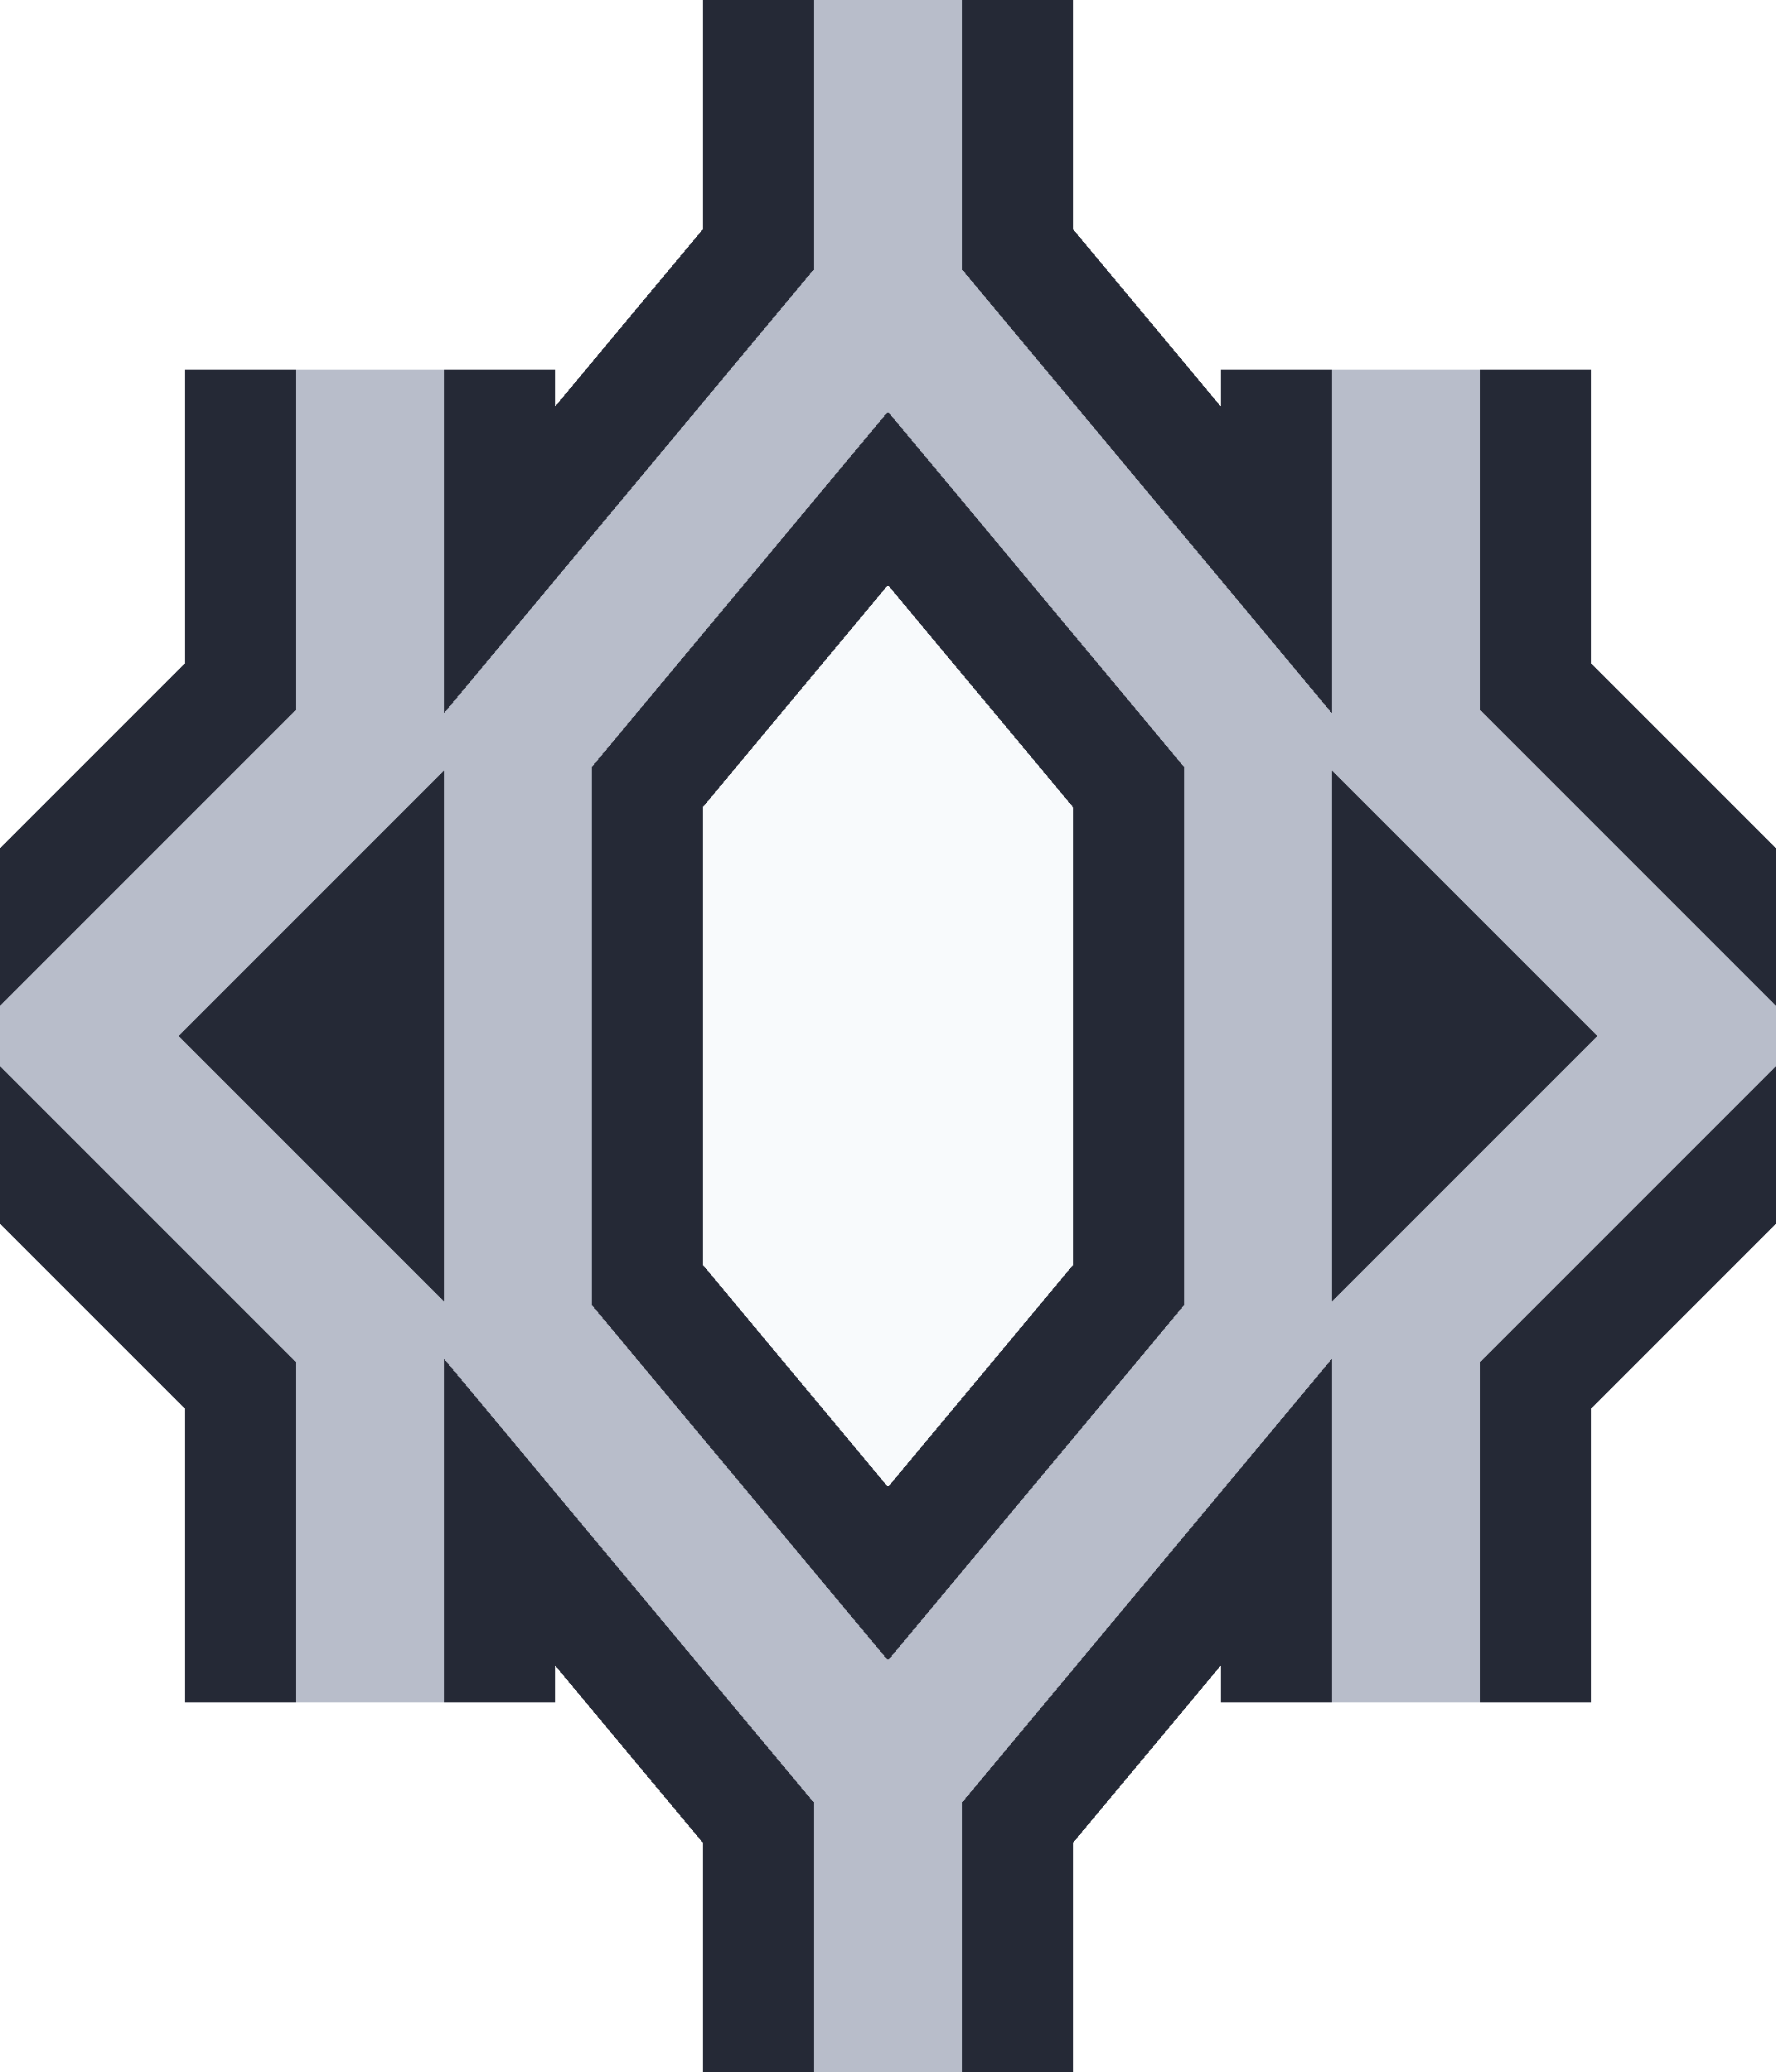
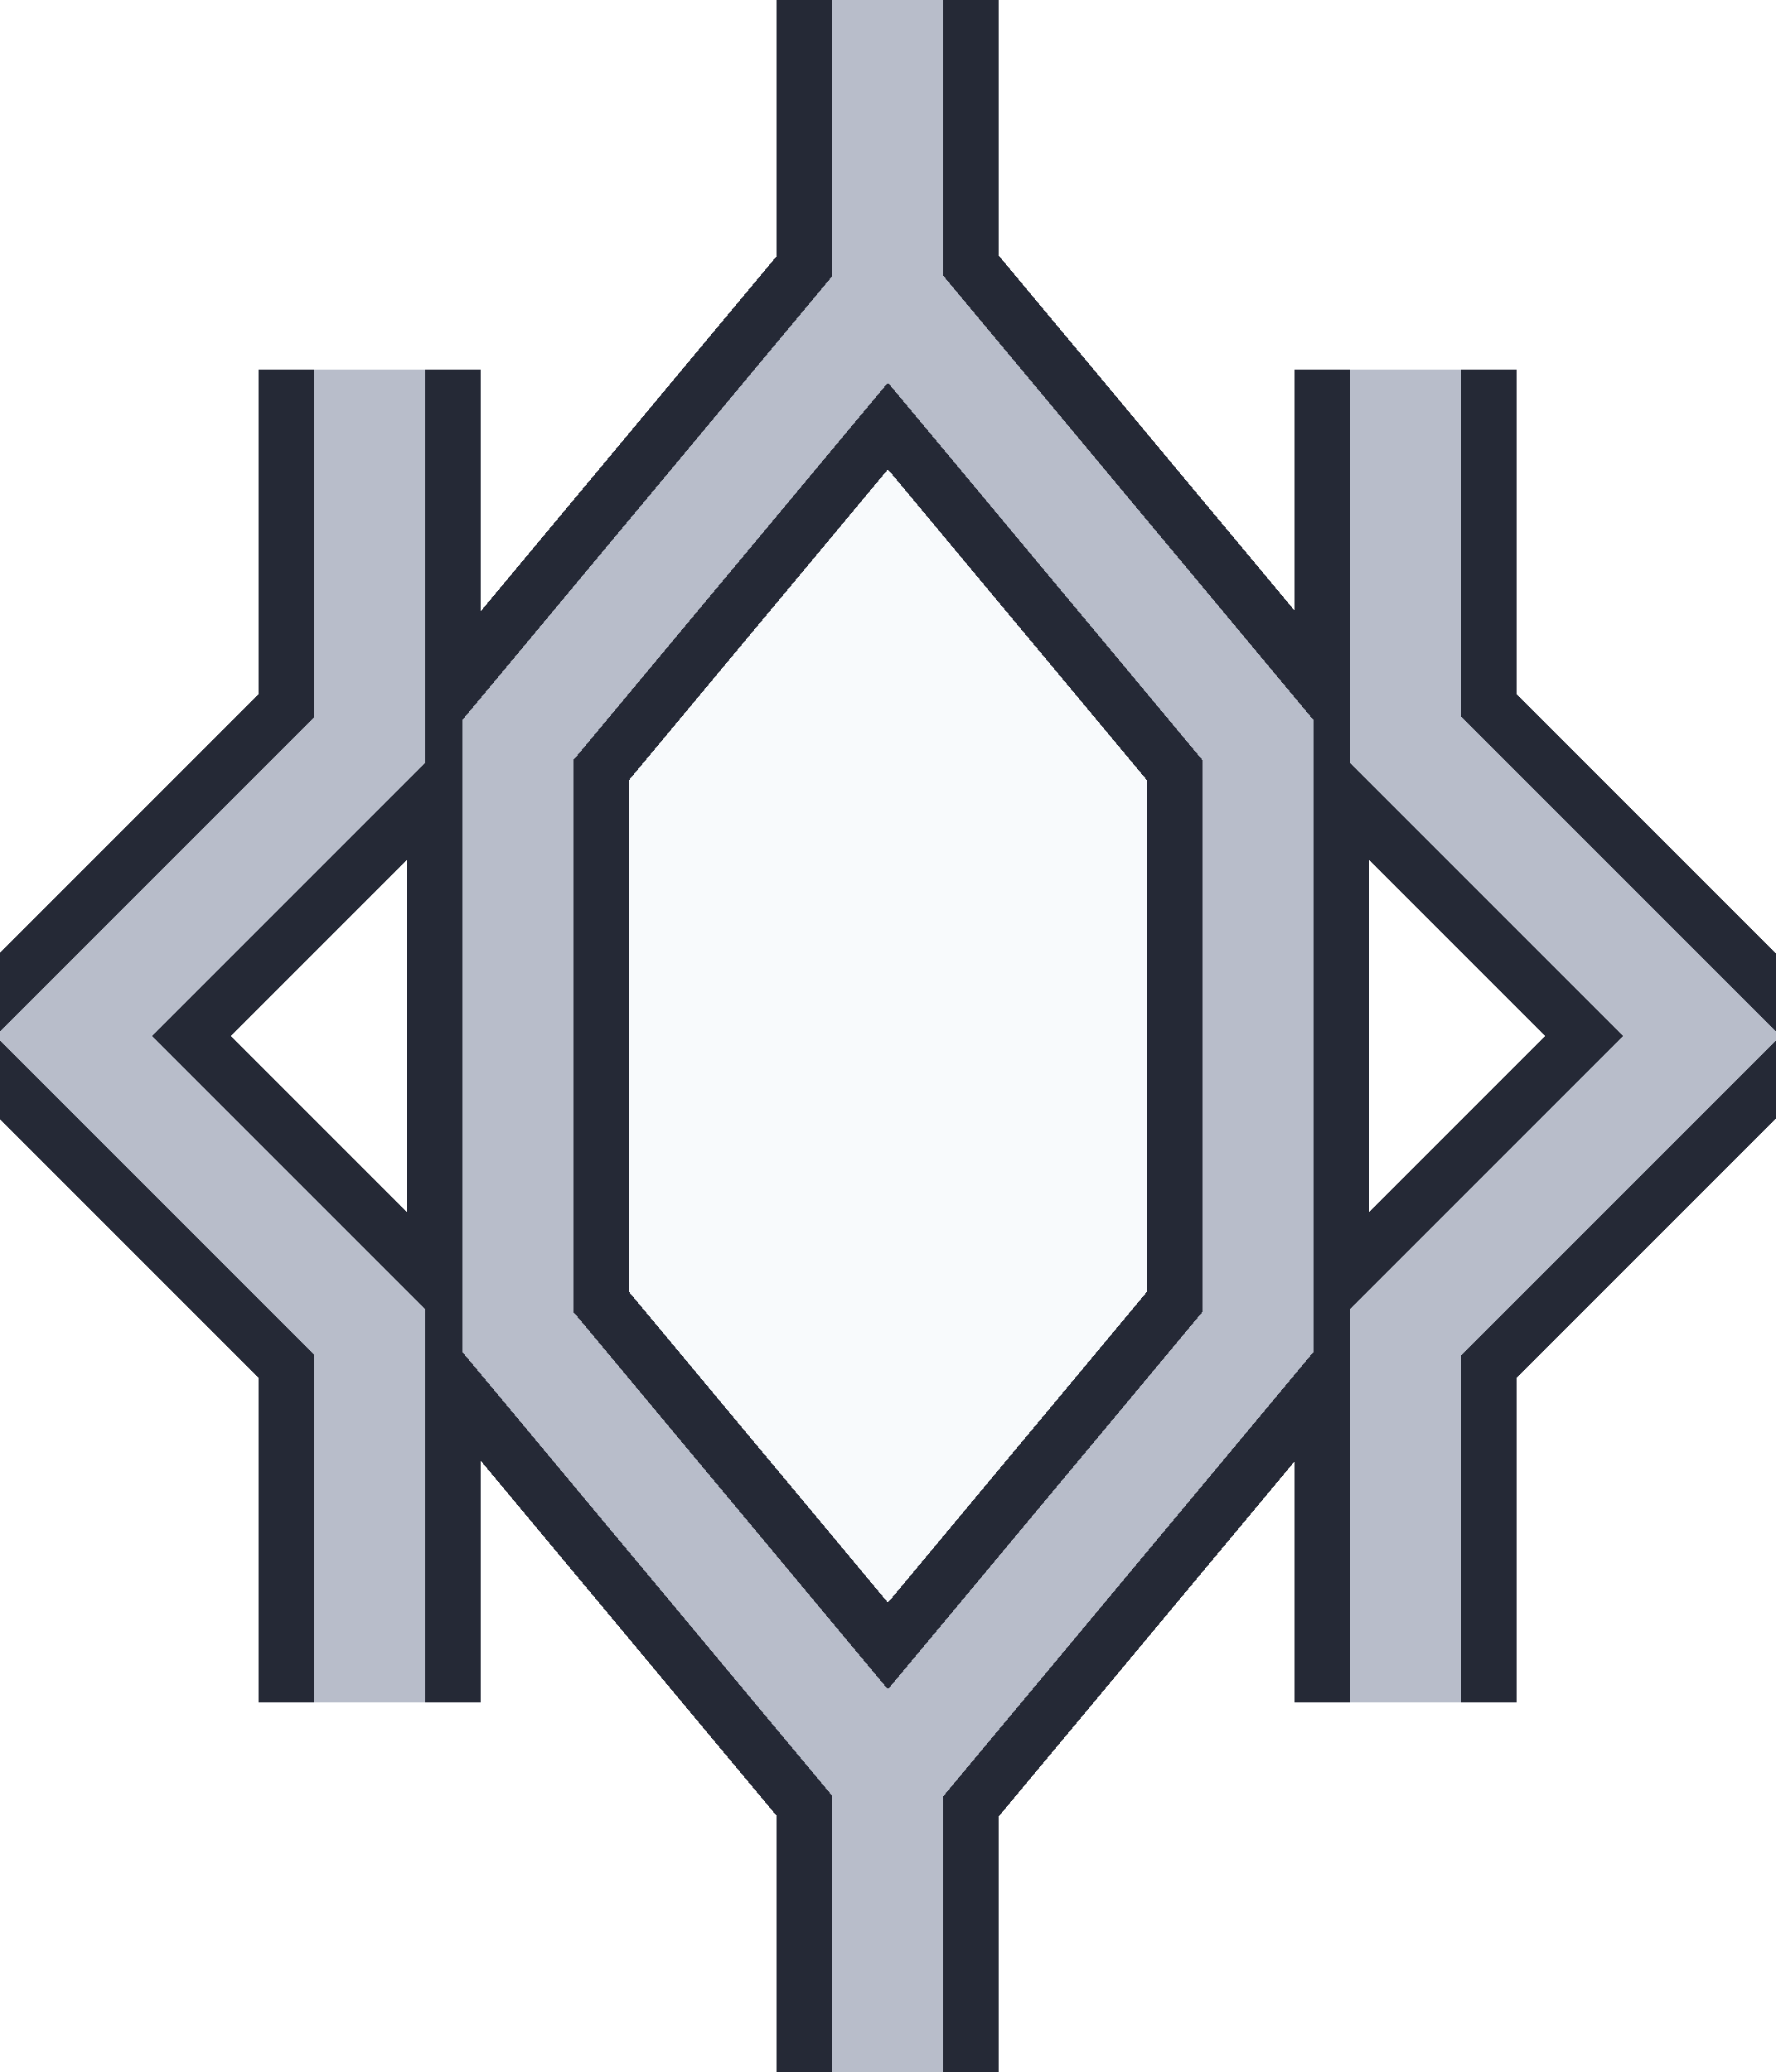
<svg xmlns="http://www.w3.org/2000/svg" width="24" height="28" viewBox="0 0 24 28" shape-rendering="crispEdges">
  <defs>
    <path id="centro" d="M12 4 17 10V18L12 24 7 18V10Z" />
    <path id="bracos" d="M5 5V10L1 14 5 18V23 M19 5V10L23 14 19 18V23 M12 0V4 M12 24V28" />
  </defs>
  <g fill="none" stroke-linejoin="miter">
-     <use href="#bracos" stroke="#252936" stroke-width="5" />
-     <use href="#centro" fill="#f8fafc" stroke="#252936" stroke-width="5" />
-     <use href="#bracos" stroke="#b8bdca" stroke-width="2" />
-     <use href="#centro" stroke="#b8bdca" stroke-width="2" />
+     <use href="#bracos" stroke="#252936" stroke-width="3" />
+     <use href="#centro" fill="#f8fafc" stroke="#252936" stroke-width="3" />
+     <use href="#bracos" stroke="#b8bdca" stroke-width="1.5" />
+     <use href="#centro" stroke="#b8bdca" stroke-width="1.5" />
  </g>
</svg>
